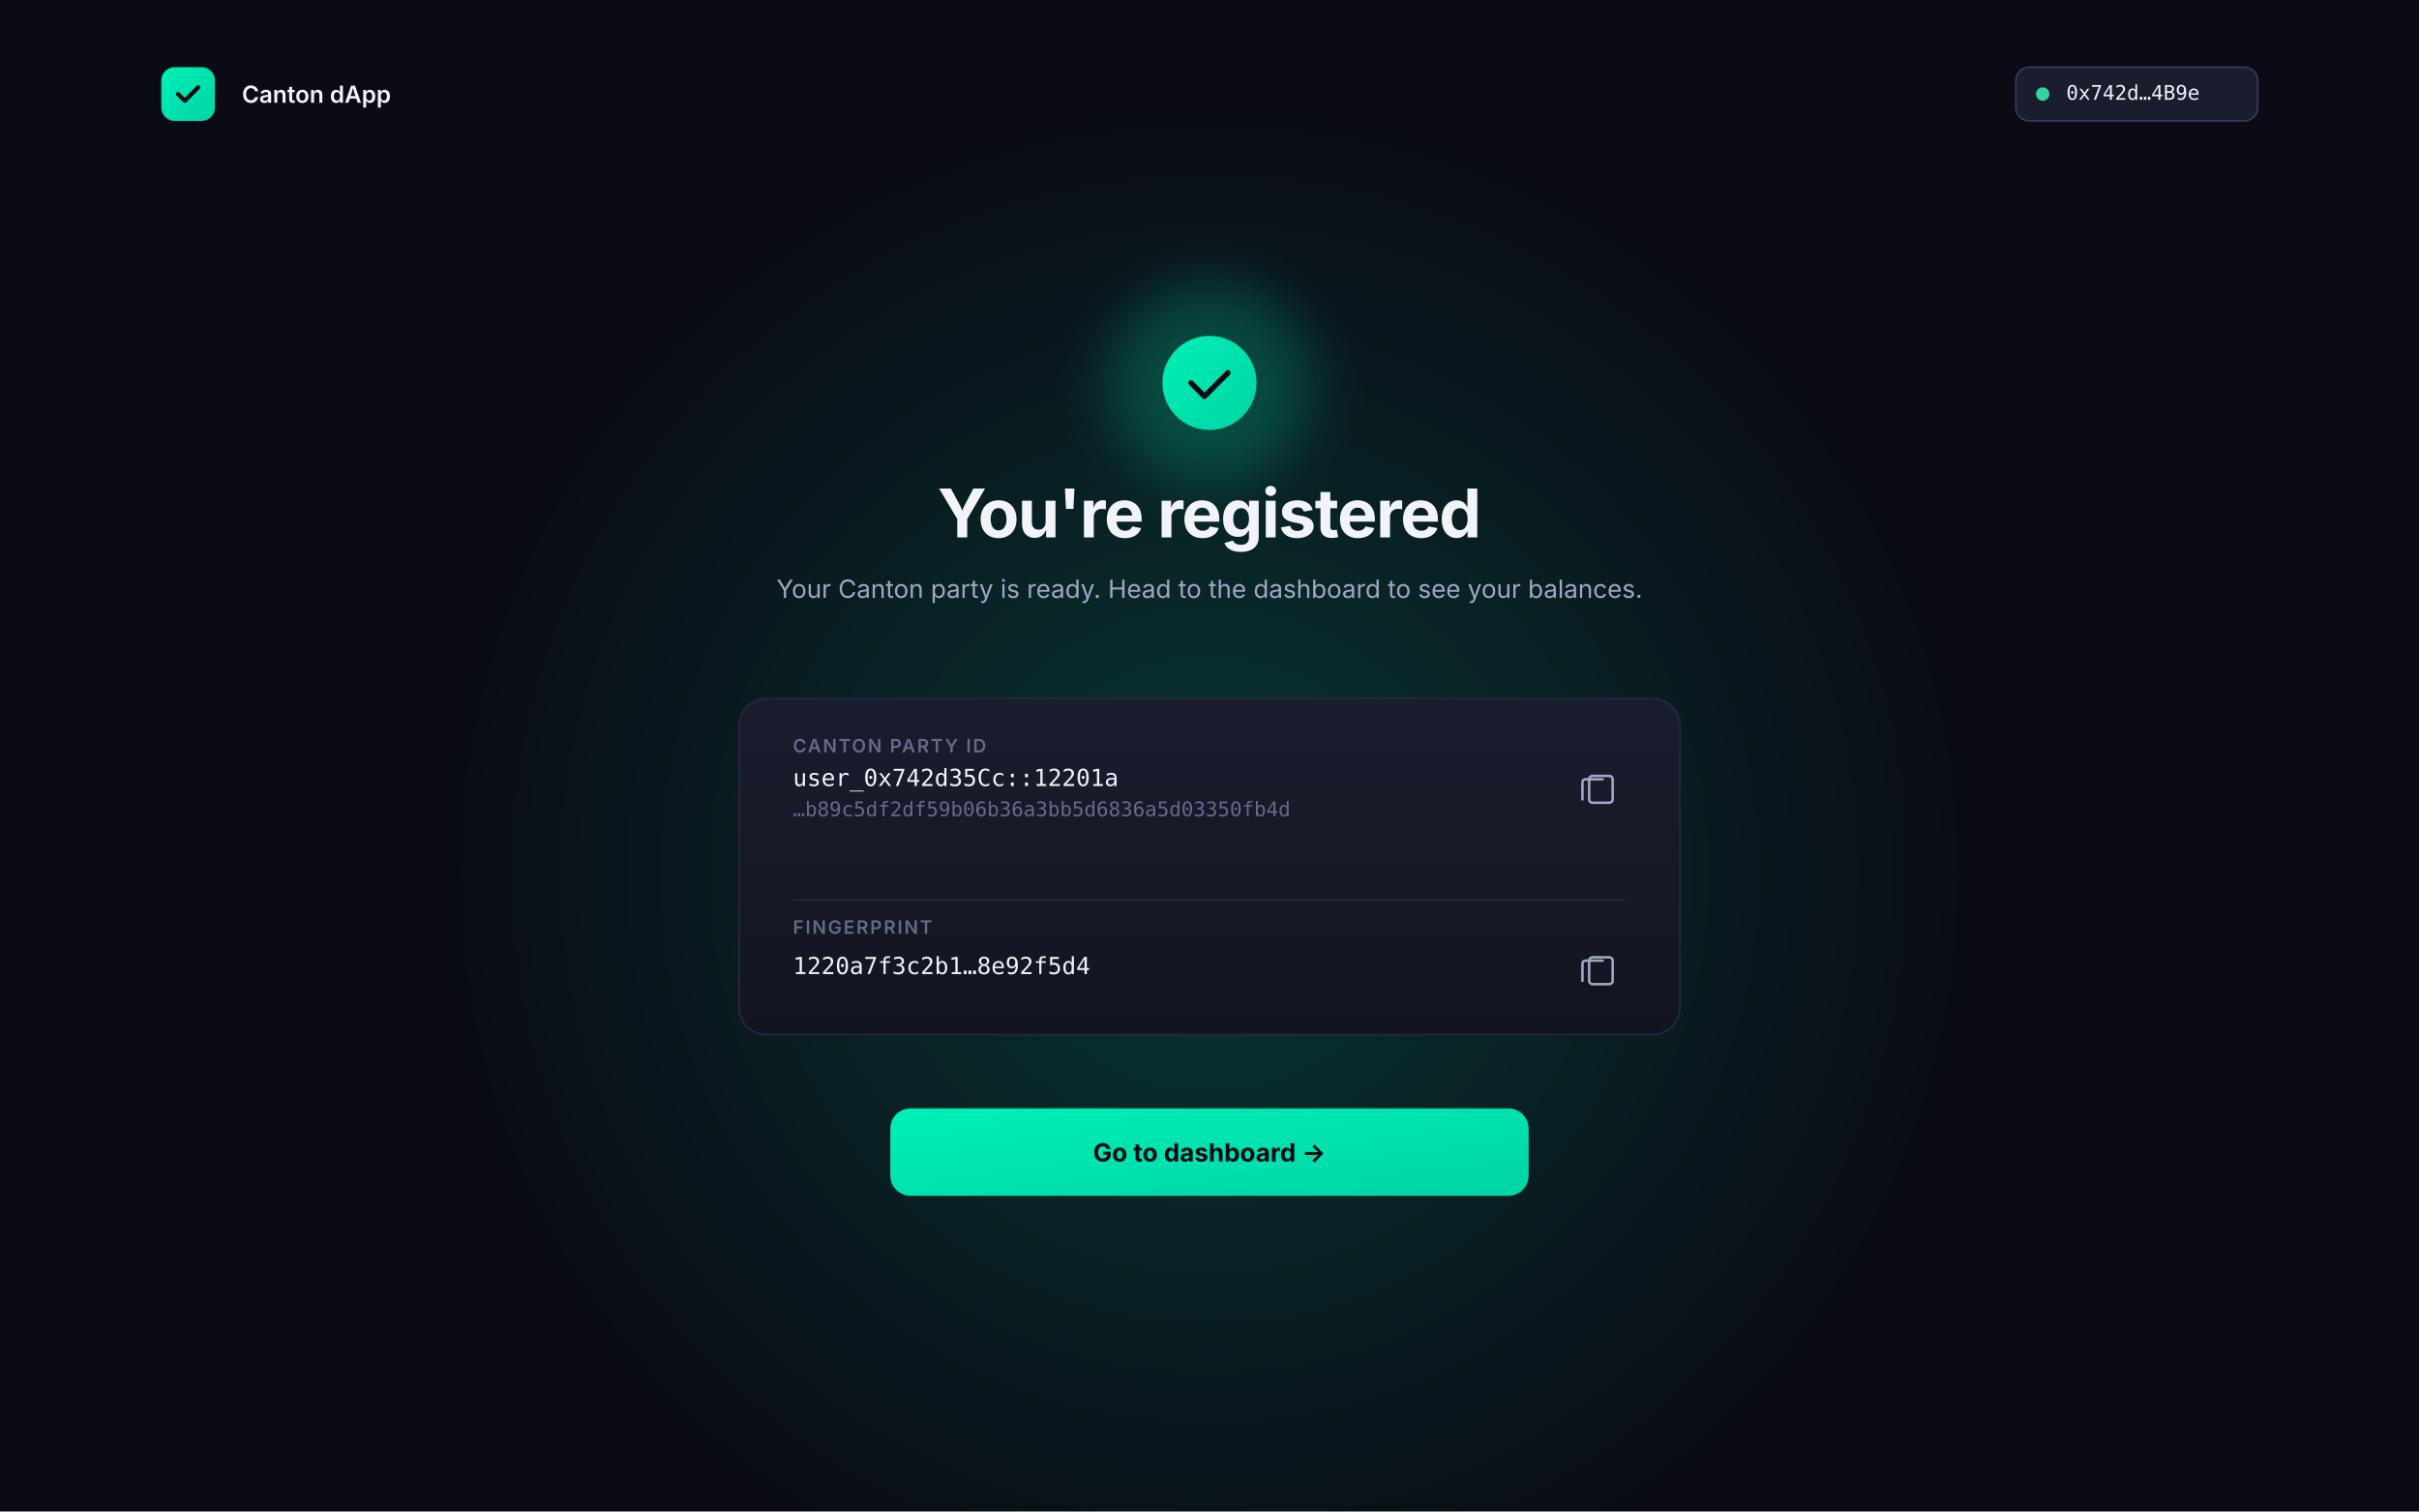
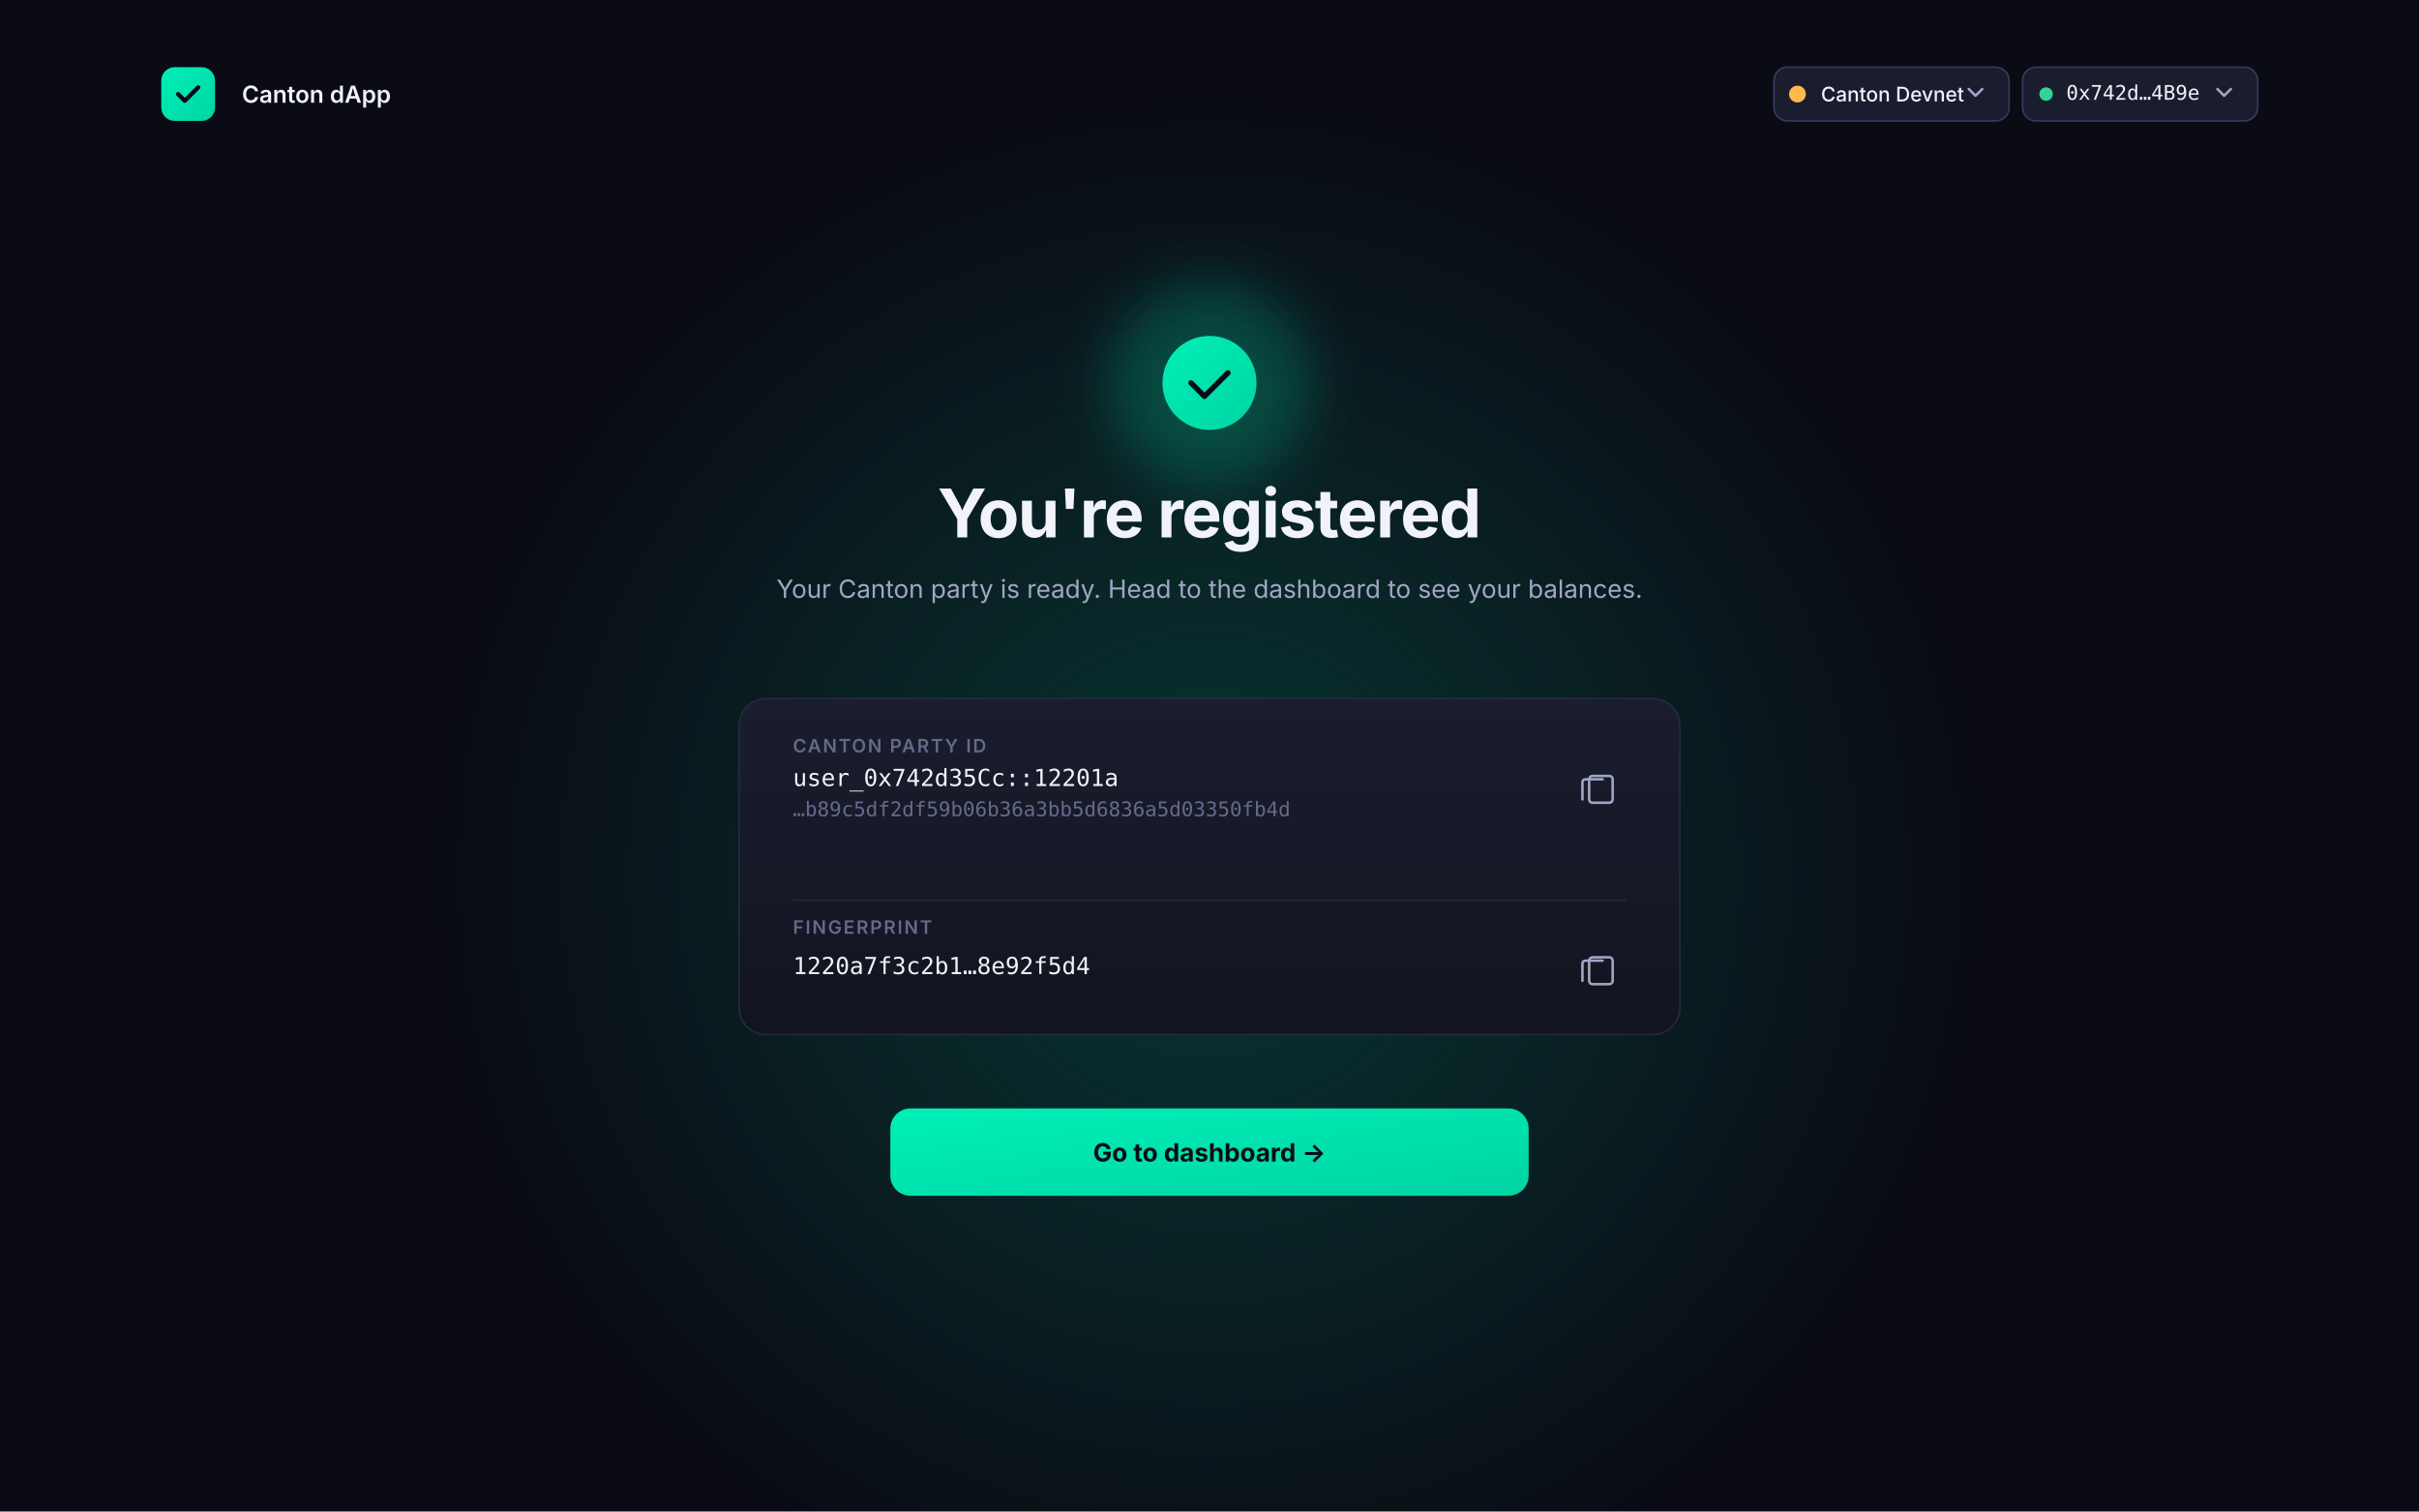
<svg xmlns="http://www.w3.org/2000/svg" width="1440" height="900" viewBox="0 0 1440 900" font-family="Inter, system-ui, sans-serif">
  <defs>
    <radialGradient id="orbBrand" cx="50%" cy="50%" r="50%">
      <stop offset="0%" stop-color="#00d4a4" stop-opacity="0.22" />
      <stop offset="100%" stop-color="#00d4a4" stop-opacity="0" />
    </radialGradient>
    <linearGradient id="cardBg" x1="0" y1="0" x2="0" y2="1">
      <stop offset="0%" stop-color="#1a1d2e" />
      <stop offset="100%" stop-color="#12141f" />
    </linearGradient>
    <linearGradient id="ctaFill" x1="0" y1="0" x2="1" y2="1">
      <stop offset="0%" stop-color="#00f0b8" />
      <stop offset="100%" stop-color="#00d4a4" />
    </linearGradient>
    <filter id="softGlow" x="-50%" y="-50%" width="200%" height="200%">
      <feGaussianBlur stdDeviation="16" />
    </filter>
  </defs>
  <rect width="1440" height="900" fill="#0a0b14" />
  <circle cx="720" cy="520" r="460" fill="url(#orbBrand)" />
  <g transform="translate(96, 40)">
    <rect width="32" height="32" rx="8" fill="url(#ctaFill)" />
    <path d="M10 16 L14 20 L22 12" stroke="#0a0b14" stroke-width="2.5" stroke-linecap="round" stroke-linejoin="round" fill="none" />
    <text x="48" y="16" font-size="14" font-weight="600" fill="#f1f3f9" dominant-baseline="middle">Canton dApp</text>
  </g>
-   <g transform="translate(1200, 40)">
-     <rect width="144" height="32" rx="8" fill="#1a1d2e" stroke="#353a5a" />
-     <circle cx="16" cy="16" r="4" fill="#34d399" />
-     <text x="30" y="16" font-size="12" font-family="JetBrains Mono, monospace" fill="#f1f3f9" dominant-baseline="middle">0x742d…4B9e</text>
+   <g transform="translate(1056, 40)">
+     <rect width="140" height="32" rx="8" fill="#1a1d2e" stroke="#353a5a" />
+     <circle cx="14" cy="16" r="5" fill="#ffb84d" />
+     <text x="28" y="16" font-size="12" font-weight="500" fill="#f1f3f9" dominant-baseline="middle">Canton Devnet</text>
+     <path d="M116 13 L120 17 L124 13" stroke="#a1a6c4" stroke-width="1.5" stroke-linecap="round" stroke-linejoin="round" fill="none" />
+   </g>
+   <g transform="translate(1204, 40)">
+     <rect width="140" height="32" rx="8" fill="#1a1d2e" stroke="#353a5a" />
+     <circle cx="14" cy="16" r="4" fill="#34d399" />
+     <text x="26" y="16" font-size="12" font-family="JetBrains Mono, monospace" fill="#f1f3f9" dominant-baseline="middle">0x742d…4B9e</text>
+     <path d="M116 13 L120 17 L124 13" stroke="#a1a6c4" stroke-width="1.5" stroke-linecap="round" stroke-linejoin="round" fill="none" />
  </g>
  <g transform="translate(0, 200)">
    <g transform="translate(692, 0)">
      <circle cx="28" cy="28" r="60" fill="#00d4a4" fill-opacity="0.25" filter="url(#softGlow)" />
      <circle cx="28" cy="28" r="28" fill="url(#ctaFill)" />
      <path d="M17 28 L25 36 L39 22" stroke="#0a0b14" stroke-width="3.2" stroke-linecap="round" stroke-linejoin="round" fill="none" />
    </g>
    <text x="720" y="120" font-size="40" font-weight="700" fill="#f1f3f9" text-anchor="middle" letter-spacing="-0.8">You're registered</text>
    <text x="720" y="156" font-size="15" fill="#a1a6c4" text-anchor="middle">Your Canton party is ready. Head to the dashboard to see your balances.</text>
  </g>
  <g transform="translate(440, 416)">
    <rect width="560" height="200" rx="16" fill="url(#cardBg)" stroke="#252840" />
    <g transform="translate(32, 32)">
      <text font-size="11" font-weight="600" letter-spacing="1" fill="#656a8a">CANTON PARTY ID</text>
      <g transform="translate(0, 20)">
        <text font-size="14" font-family="JetBrains Mono, monospace" fill="#f1f3f9">user_0x742d35Cc::12201a</text>
        <text y="18" font-size="12" font-family="JetBrains Mono, monospace" fill="#656a8a">…b89c5df2df59b06b36a3bb5d6836a5d03350fb4d</text>
      </g>
      <g transform="translate(470, 14)" stroke="#a1a6c4" stroke-width="1.5" fill="none" stroke-linecap="round" stroke-linejoin="round">
        <rect x="4" y="0" width="14" height="16" rx="2" />
        <path d="M0 14 V4 Q0 2 2 2 H12" />
      </g>
    </g>
    <line x1="32" y1="120" x2="528" y2="120" stroke="#252840" />
    <g transform="translate(32, 140)">
      <text font-size="11" font-weight="600" letter-spacing="1" fill="#656a8a">FINGERPRINT</text>
      <text y="24" font-size="14" font-family="JetBrains Mono, monospace" fill="#f1f3f9">1220a7f3c2b1…8e92f5d4</text>
      <g transform="translate(470, 14)" stroke="#a1a6c4" stroke-width="1.5" fill="none" stroke-linecap="round" stroke-linejoin="round">
        <rect x="4" y="0" width="14" height="16" rx="2" />
        <path d="M0 14 V4 Q0 2 2 2 H12" />
      </g>
    </g>
  </g>
  <g transform="translate(530, 660)">
    <rect width="380" height="52" rx="12" fill="url(#ctaFill)" />
    <text x="190" y="26" font-size="15" font-weight="700" fill="#0a0b14" text-anchor="middle" dominant-baseline="middle">Go to dashboard →</text>
  </g>
</svg>
